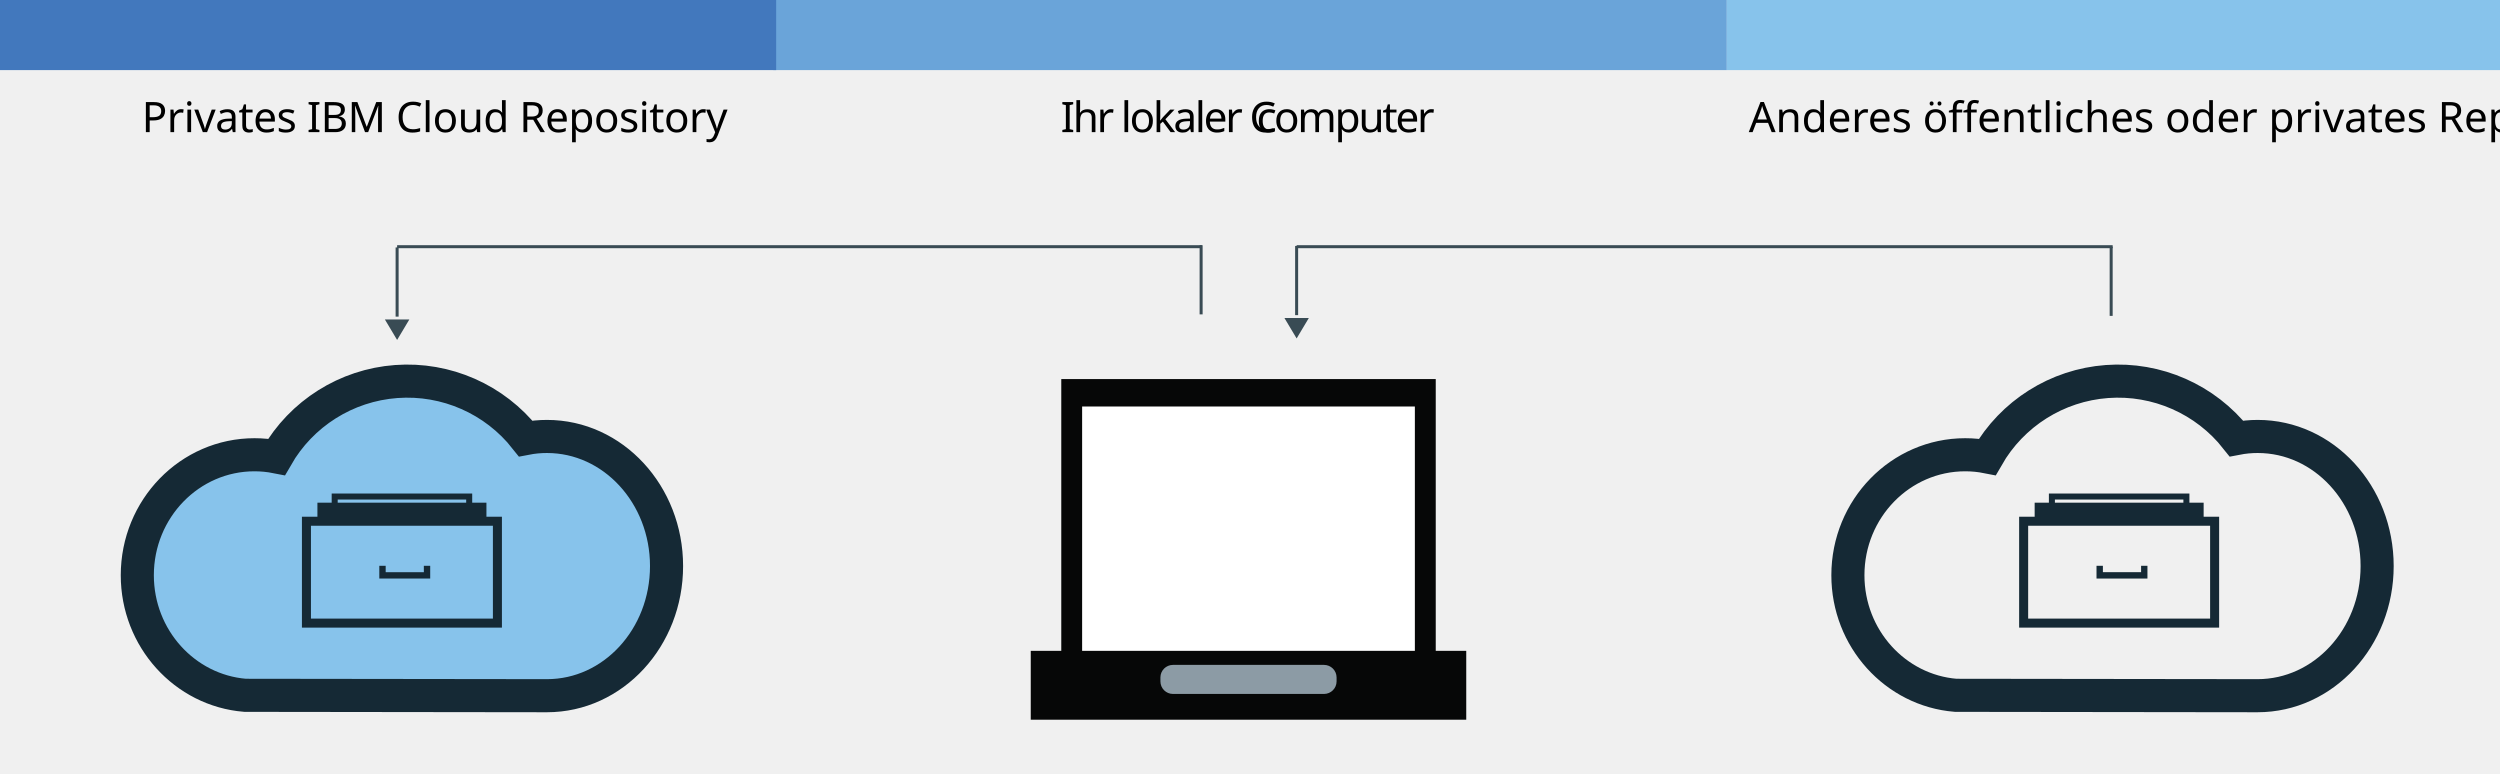
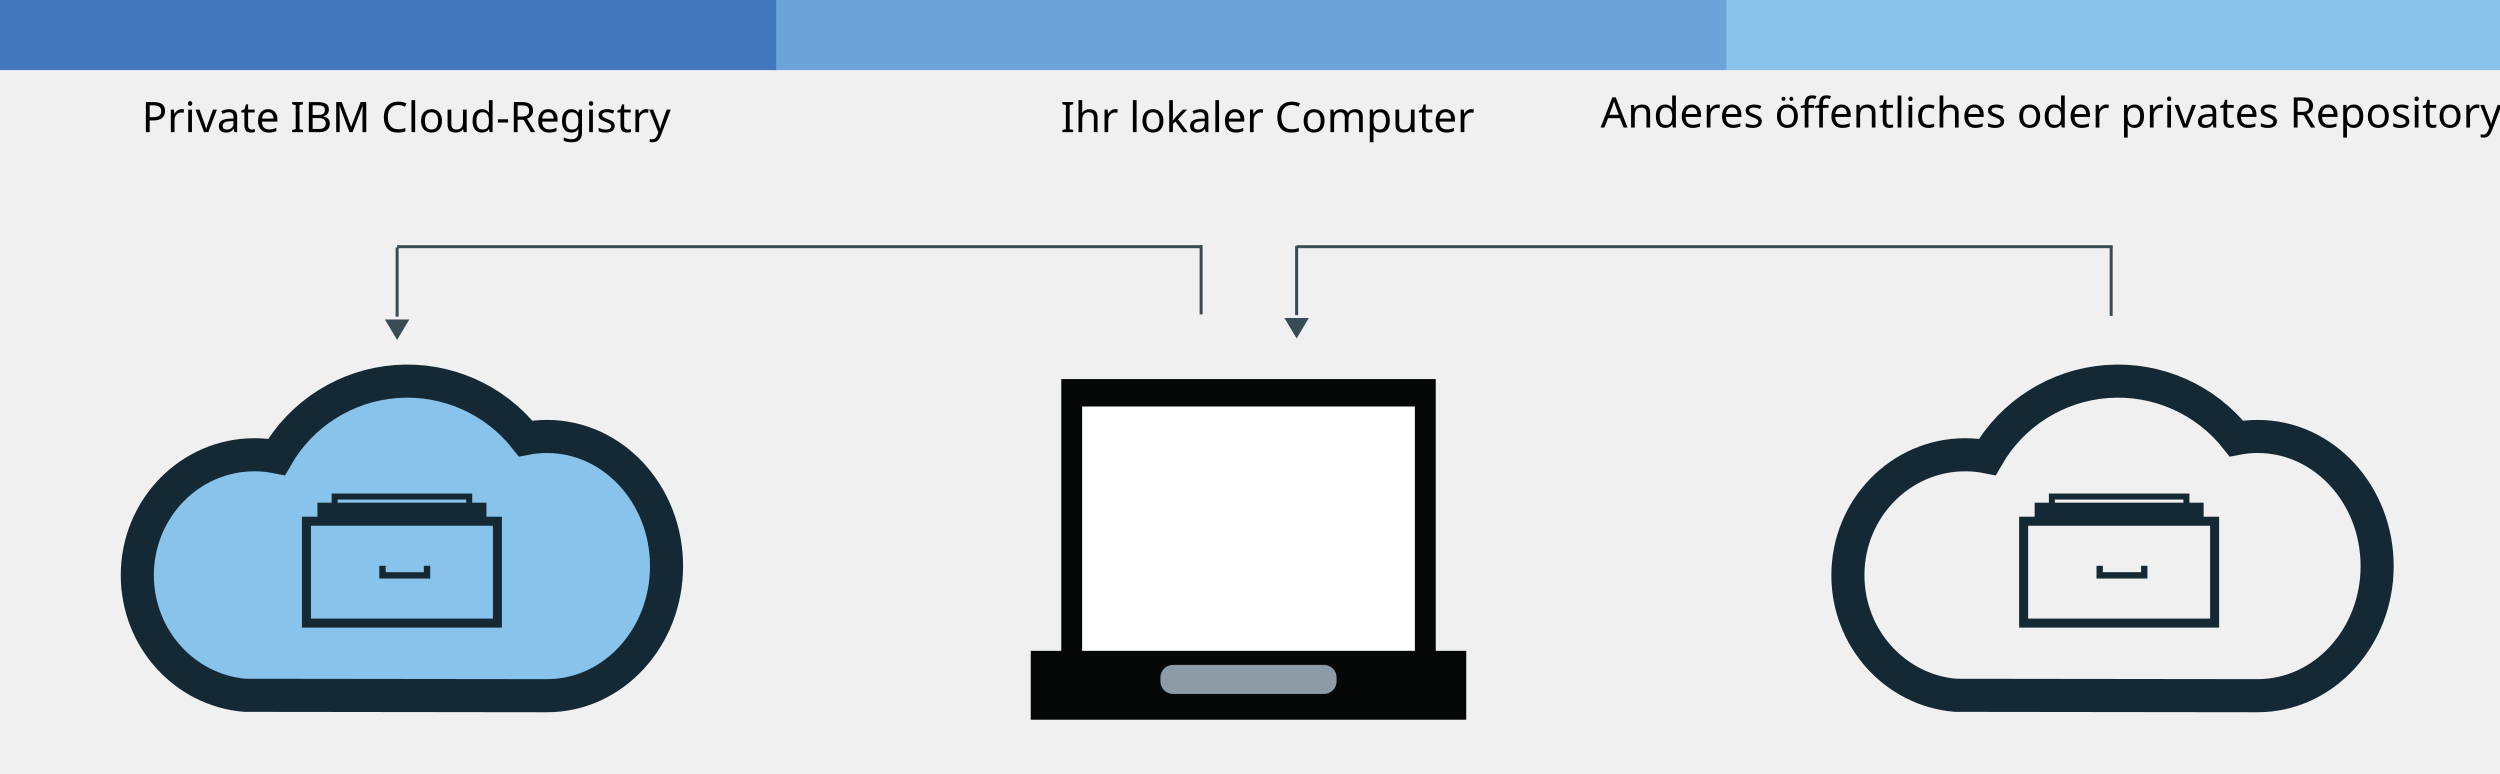
- <svg xmlns="http://www.w3.org/2000/svg" id="8a2151fb-88ef-457d-b7ec-bfa7f1e3e656" data-name="Layer 1" viewBox="0 0 831 257">
+ <svg xmlns="http://www.w3.org/2000/svg" id="8a2151fb-88ef-457d-b7ec-bfa7f1e3e656" data-name="Layer 1" viewBox="0 0 831 257" version="1.1">
+   <defs id="defs112" />
  <path id="ce3f00cc-62b2-43ff-97de-39f90dd8ffae" data-name="&lt;Path&gt;" d="M257,0H574V23.3H257Z" fill="#6aa4d9" />
  <path id="148a5eb6-df88-4f33-b362-d3d8ce114c44" data-name="&lt;Path&gt;" d="M574,0H831V23.3H574Z" fill="#87c3eb" />
  <g id="10fb2a08-3ee6-4061-96fb-31503b7362b3" data-name="&lt;Group&gt;">
    <path id="d03ee414-6941-420c-8859-22e16f18125c" data-name="&lt;Path&gt;" d="M127.94,106.2,132,113l4.06-6.8Z" fill="#394b54" />
  </g>
  <path id="525b2ac2-ea9d-4fbc-81b4-7cdf198de918" data-name="&lt;Path&gt;" d="M0,0H258V23.3H0Z" fill="#4278bd" />
  <path id="fdf0b69f-7cd4-4857-b183-b2c9fd283bb3" data-name="&lt;Path&gt;" d="M132,82H399.5" fill="none" stroke="#394b54" stroke-miterlimit="10" />
-   <text transform="translate(47.13 43.93)" font-size="14" font-family="IBMPlexSans, IBM Plex Sans" style="isolation:isolate">
-     <tspan letter-spacing="-0.01em">Privates IBM Cloud Repository</tspan>
-     <tspan x="8.34" y="0" letter-spacing="0em" />
-     <tspan x="16.98" y="0" letter-spacing="-0.01em" />
-     <tspan x="23.74" y="0" />
-     <tspan x="31.22" y="0" letter-spacing="0em" />
-     <tspan x="36.08" y="0" />
-     <tspan x="116.2" y="0" letter-spacing="0em" />
-     <tspan x="121.27" y="0" />
-     <tspan x="139.84" y="0" letter-spacing="-0.01em" />
-     <tspan x="146.56" y="0" />
-     <tspan x="151.48" y="0" letter-spacing="0.01em" />
-     <tspan x="156.76" y="0" />
+   <text font-size="14" style="isolation:isolate;-inkscape-font-specification:'IBMPlexSans, IBM Plex Sans, Normal';font-family:IBMPlexSans, 'IBM Plex Sans';font-weight:normal;font-style:normal;font-stretch:normal;font-variant:normal;font-size:14px;text-anchor:start;text-align:start;writing-mode:lr;line-height:125%;" id="text11" font-family="IBMPlexSans, IBM Plex Sans" transform="translate(47.13 43.93)">
+     <tspan id="tspan3379">Private IBM Cloud-Registry</tspan>
  </text>
-   <text transform="translate(352.56 43.93)" font-size="14" font-family="IBMPlexSans, IBM Plex Sans" style="isolation:isolate">
-     <tspan letter-spacing="-0.05em">Ihr lokaler Computer</tspan>
-     <tspan x="7.6" y="0" />
-     <tspan x="65.11" y="0" letter-spacing="-0.01em">c</tspan>
-     <tspan x="72.07" y="0" />
-     <tspan x="108.2" y="0" letter-spacing="0em" />
-     <tspan x="113.06" y="0" letter-spacing="0em" />
+   <text transform="translate(352.56 43.93)" font-size="14" font-family="IBMPlexSans, IBM Plex Sans" style="isolation:isolate;-inkscape-font-specification:'IBMPlexSans, IBM Plex Sans, Normal';font-family:IBMPlexSans, 'IBM Plex Sans';font-weight:normal;font-style:normal;font-stretch:normal;font-variant:normal;font-size:14px;text-anchor:start;text-align:start;writing-mode:lr;line-height:125%;" id="text37">
+     <tspan id="tspan3375">Ihr lokaler Computer</tspan>
+     <tspan id="tspan3377" />
  </text>
  <path id="725f6b61-84ed-46aa-8879-94041a5dc3b2" data-name="&lt;Path&gt;" d="M701.75,82v23" fill="none" stroke="#394b54" stroke-miterlimit="10" />
  <path id="f14214fe-9ec7-4377-b205-8f4ce22a05f0" data-name="&lt;Path&gt;" d="M132,82.25v23" fill="none" stroke="#394b54" stroke-miterlimit="10" />
  <g id="0d3a2756-a2a9-4c79-85d8-608b49695707" data-name="&lt;Group&gt;">
    <path id="a1c9d864-a7e8-4305-96a8-5d2074e5e43d" data-name="&lt;Path&gt;" d="M426.94,105.7l4.06,6.8,4.06-6.8Z" fill="#394b54" />
  </g>
  <path id="cc7e49e3-3eba-454e-856d-6a9389a1ceba" data-name="&lt;Path&gt;" d="M431,81.75v23" fill="none" stroke="#394b54" stroke-miterlimit="10" />
  <path id="a572a3a7-b452-42dc-a0eb-e07307168d5e" data-name="&lt;Path&gt;" d="M399.25,81.5v23" fill="none" stroke="#394b54" stroke-miterlimit="10" />
  <path id="832a1625-3329-4785-8f1f-f75e9f3d0886" data-name="&lt;Path&gt;" d="M431,82H702.25" fill="none" stroke="#394b54" stroke-miterlimit="10" />
-   <rect x="399.5" y="71.5" width="15.5" height="19.5" fill="none" />
+   <rect x="399.5" y="71.5" width="15.5" height="19.5" fill="none" id="rect58" />
  <path id="e99522dd-adef-4ce5-907d-8d91b47a08df" data-name="&lt;Path&gt;" d="M181.82,145.08a36.89,36.89,0,0,0-7.09.68,50.09,50.09,0,0,0-82.8,6.12,37.83,37.83,0,0,0-7.34-.72c-21.52,0-38.95,17.93-38.95,40.05,0,21,15.77,38.28,35.83,39.91l100.13.13h.22c22,0,39.74-19.29,39.74-43.09S203.77,145.08,181.82,145.08Z" fill="#87c3eb" stroke="#152935" stroke-miterlimit="10" stroke-width="11" />
  <path id="74fb0e0b-4e9a-4824-966c-126e2122dded" data-name="&lt;Path&gt;" d="M750.47,145.08a36.89,36.89,0,0,0-7.09.68,50.09,50.09,0,0,0-82.8,6.12,37.83,37.83,0,0,0-7.34-.72c-21.52,0-39,17.93-39,40.05,0,21,15.77,38.28,35.83,39.91l100.13.13h.22c21.95,0,39.74-19.29,39.74-43.09S772.42,145.08,750.47,145.08Z" fill="none" stroke="#152935" stroke-miterlimit="10" stroke-width="11" />
  <rect id="ddb78052-7939-4cde-86aa-aba469e38c3c" data-name="&lt;Rectangle&gt;" x="352.77" y="126" width="124.47" height="90.67" fill="#060707" />
  <g id="27dd9f5f-0f34-410a-9cf2-659aefd6a2b5" data-name="&lt;Group&gt;">
    <rect id="51b79e7b-4bcb-450f-984a-f5ca3bdec73d" data-name="&lt;Rectangle&gt;" x="361.89" y="137.31" width="106.23" height="77.38" fill="#fff" />
    <path id="c087a8f1-5c69-46b5-bd51-f99d212f1f93" data-name="&lt;Compound Path&gt;" d="M470.3,216.88H359.7V135.12H470.3ZM364.08,212.5H465.92v-73H364.08Z" fill="#fff" />
  </g>
  <rect id="b63eb18c-b563-4bb9-aa60-2655b87aa2d9" data-name="&lt;Rectangle&gt;" x="342.62" y="216.34" width="144.76" height="22.89" fill="#060707" />
  <rect id="f69ebd71-33c6-4c84-9b71-528ee9676ebb" data-name="&lt;Rectangle&gt;" x="385.72" y="221.01" width="58.56" height="9.66" rx="4.18" ry="4.18" fill="#8c9ba5" />
-   <rect x="672.66" y="173.26" width="63.48" height="33.86" fill="none" stroke="#152935" stroke-miterlimit="10" stroke-width="3" />
-   <line x1="676.32" y1="170.09" x2="732.49" y2="170.09" fill="none" stroke="#152935" stroke-miterlimit="10" stroke-width="6" />
-   <rect x="682.05" y="165.05" width="44.71" height="5.03" fill="none" stroke="#152935" stroke-miterlimit="10" stroke-width="2" />
-   <path d="M711.7,190.19H699v-2.12h-2.12v4.24h16.93v-4.24H711.7Z" fill="#152935" />
-   <rect x="101.86" y="173.26" width="63.48" height="33.86" fill="none" stroke="#152935" stroke-miterlimit="10" stroke-width="3" />
-   <line x1="105.51" y1="170.09" x2="161.69" y2="170.09" fill="none" stroke="#152935" stroke-miterlimit="10" stroke-width="6" />
-   <rect x="111.25" y="165.05" width="44.71" height="5.03" fill="none" stroke="#152935" stroke-miterlimit="10" stroke-width="2" />
-   <path d="M140.89,190.19H128.2v-2.12h-2.12v4.24H143v-4.24h-2.12Z" fill="#152935" />
-   <text transform="translate(581.28 43.93)" font-size="14" font-family="IBMPlexSans, IBM Plex Sans" style="isolation:isolate">Anderes öffentliches oder privates Repository<tspan x="8.97" y="0" letter-spacing="-0.01em" />
-     <tspan x="16.81" y="0" />
-     <tspan x="80.69" y="0" letter-spacing="-0.01em" />
-     <tspan x="87.46" y="0" letter-spacing="0em" />
-     <tspan x="94.93" y="0" letter-spacing="0em" />
-     <tspan x="99.79" y="0" letter-spacing="0em" />
-     <tspan x="168.91" y="0" letter-spacing="0em" />
-     <tspan x="173.98" y="0" />
-     <tspan x="207.94" y="0" letter-spacing="0em" />
-     <tspan x="212.8" y="0" />
-     <tspan x="220.64" y="0" letter-spacing="0.01em" />
-     <tspan x="225.92" y="0" />
+   <rect x="672.66" y="173.26" width="63.48" height="33.86" fill="none" stroke="#152935" stroke-miterlimit="10" stroke-width="3" id="rect68" />
+   <line x1="676.32" y1="170.09" x2="732.49" y2="170.09" fill="none" stroke="#152935" stroke-miterlimit="10" stroke-width="6" id="line70" />
+   <rect x="682.05" y="165.05" width="44.71" height="5.03" fill="none" stroke="#152935" stroke-miterlimit="10" stroke-width="2" id="rect72" />
+   <path d="M711.7,190.19H699v-2.12h-2.12v4.24h16.93v-4.24H711.7Z" fill="#152935" id="path74" />
+   <rect x="101.86" y="173.26" width="63.48" height="33.86" fill="none" stroke="#152935" stroke-miterlimit="10" stroke-width="3" id="rect76" />
+   <line x1="105.51" y1="170.09" x2="161.69" y2="170.09" fill="none" stroke="#152935" stroke-miterlimit="10" stroke-width="6" id="line78" />
+   <rect x="111.25" y="165.05" width="44.71" height="5.03" fill="none" stroke="#152935" stroke-miterlimit="10" stroke-width="2" id="rect80" />
+   <path d="M140.89,190.19H128.2v-2.12h-2.12v4.24H143v-4.24h-2.12Z" fill="#152935" id="path82" />
+   <text font-size="14" style="font-style:normal;font-variant:normal;font-weight:normal;font-stretch:normal;font-size:14px;line-height:125%;font-family:IBMPlexSans, 'IBM Plex Sans';-inkscape-font-specification:'IBMPlexSans, IBM Plex Sans, Normal';text-align:center;writing-mode:lr;text-anchor:middle;isolation:isolate;" id="text84" x="681.792" y="42.384">
+     <tspan id="tspan3371">Anderes öffentliches</tspan>
+     <tspan id="tspan3373">oder privates Repository</tspan>
  </text>
</svg>
